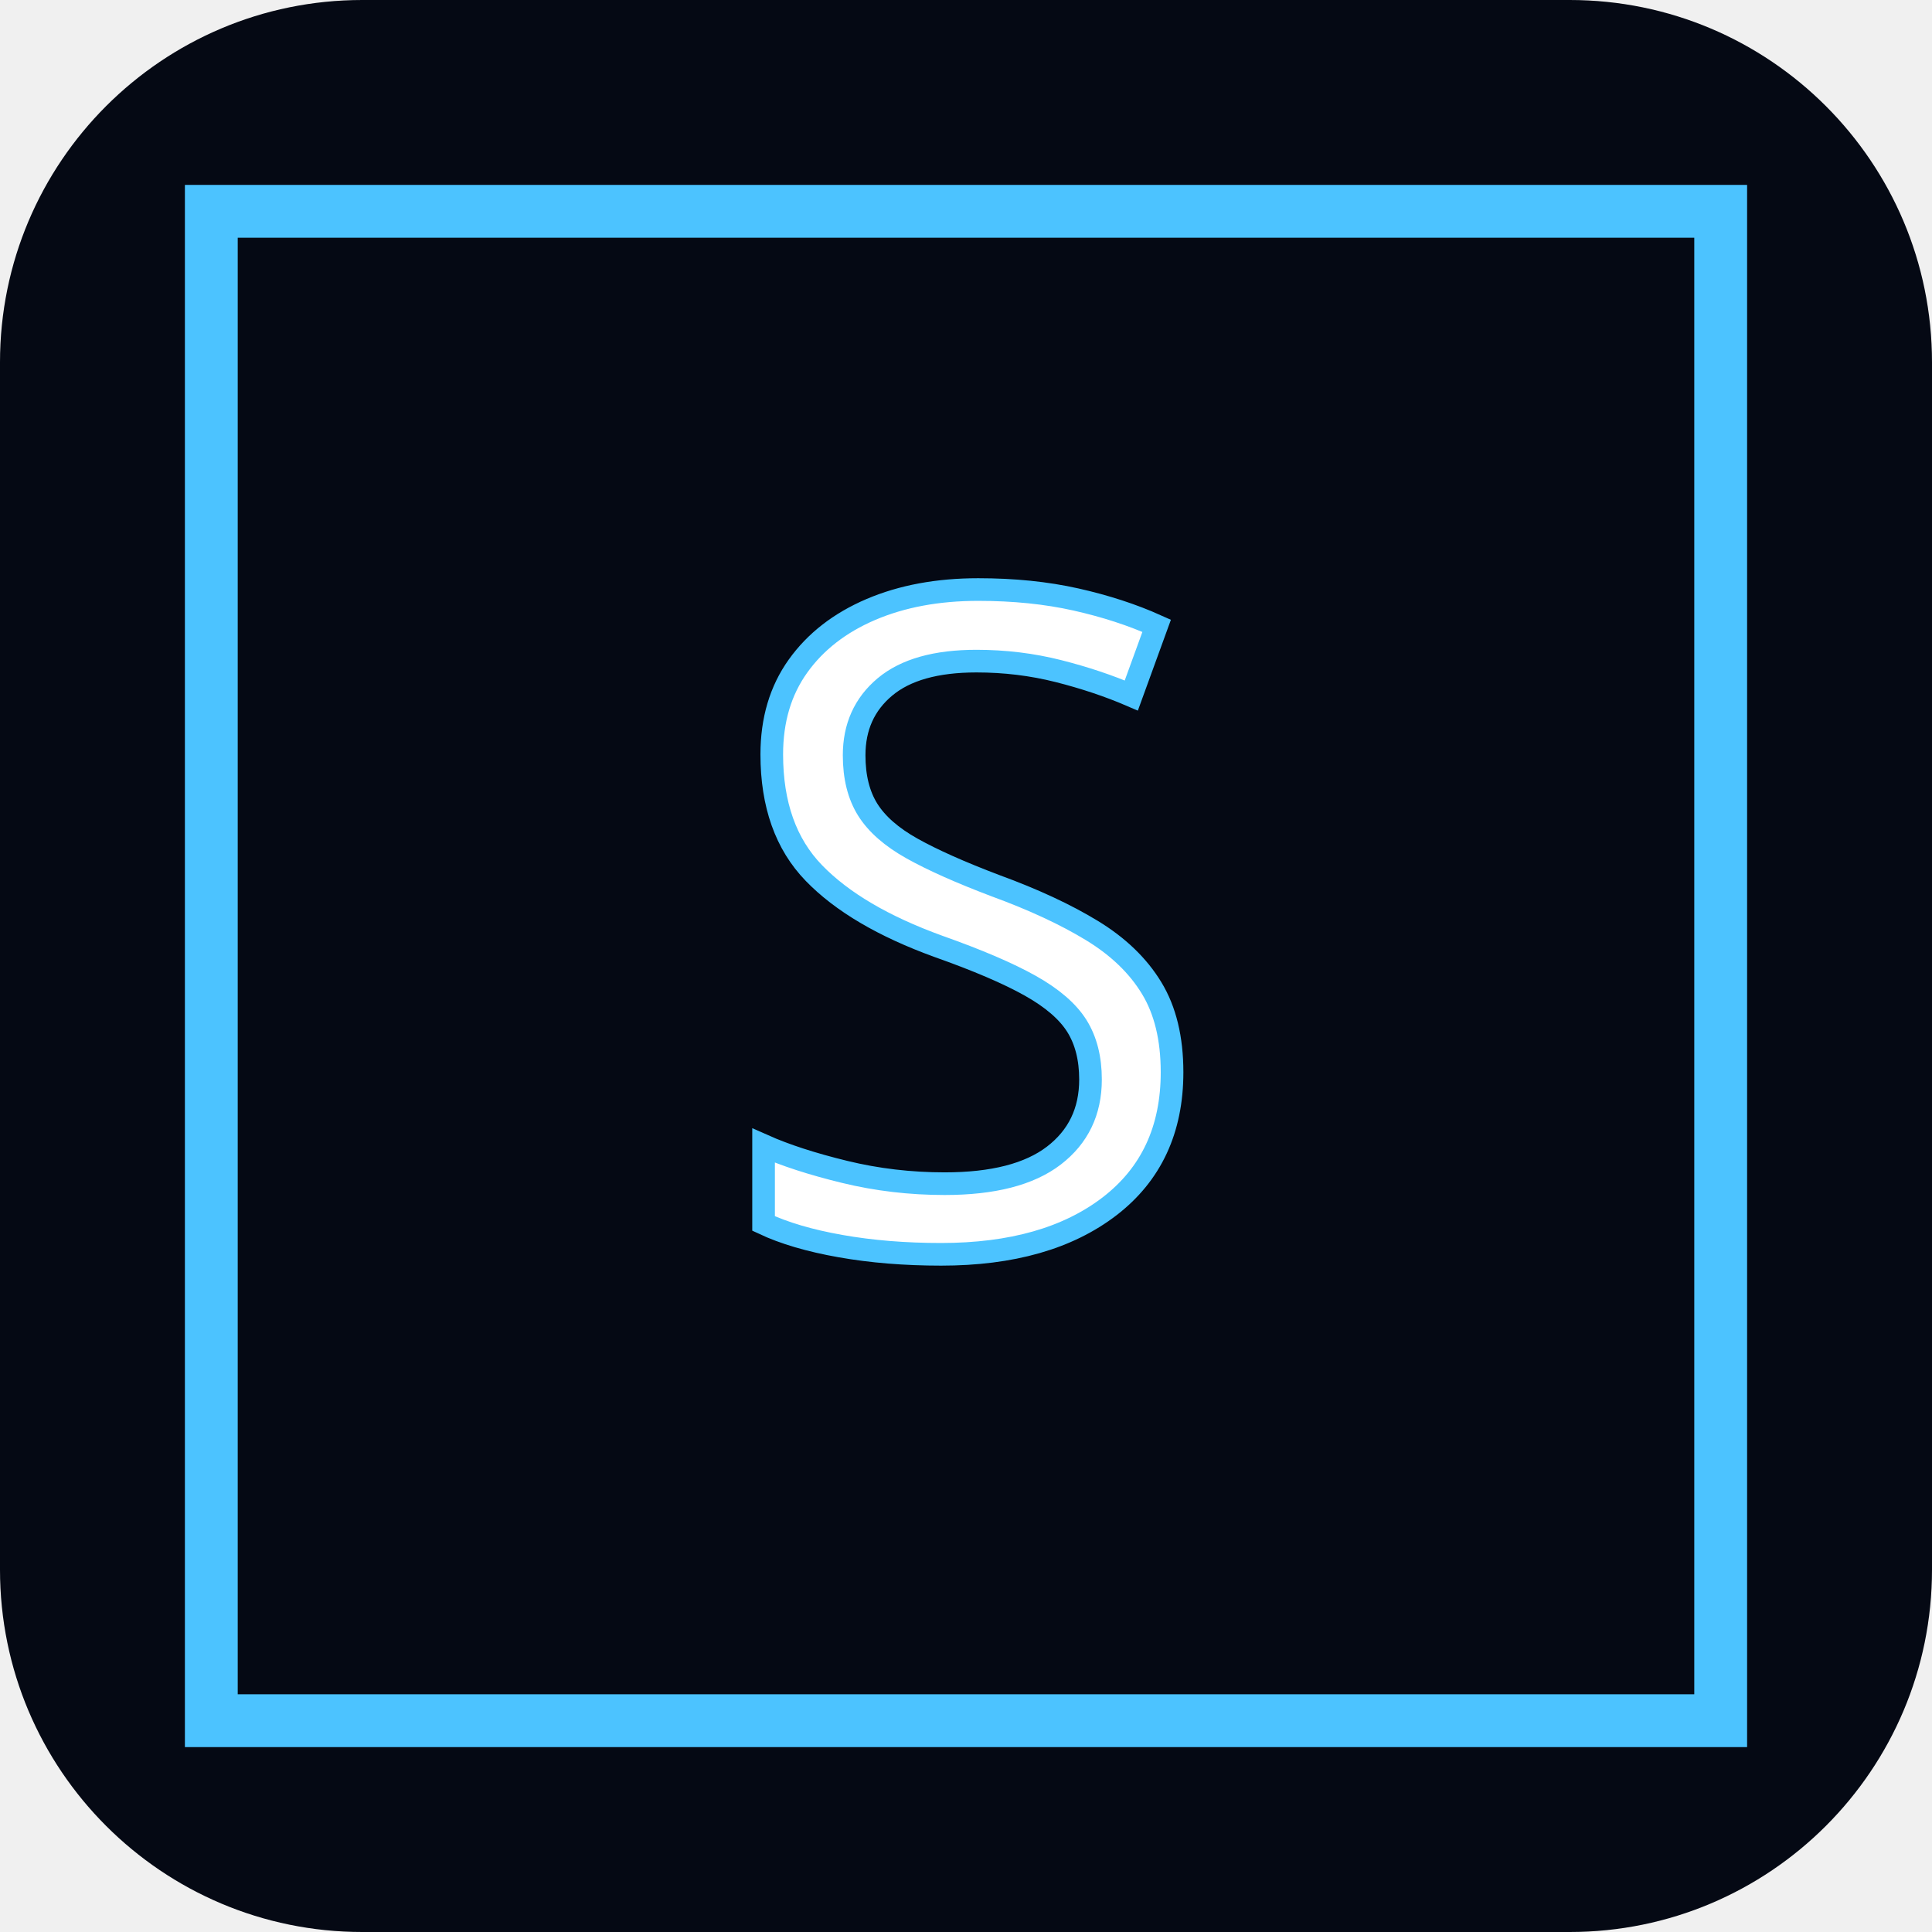
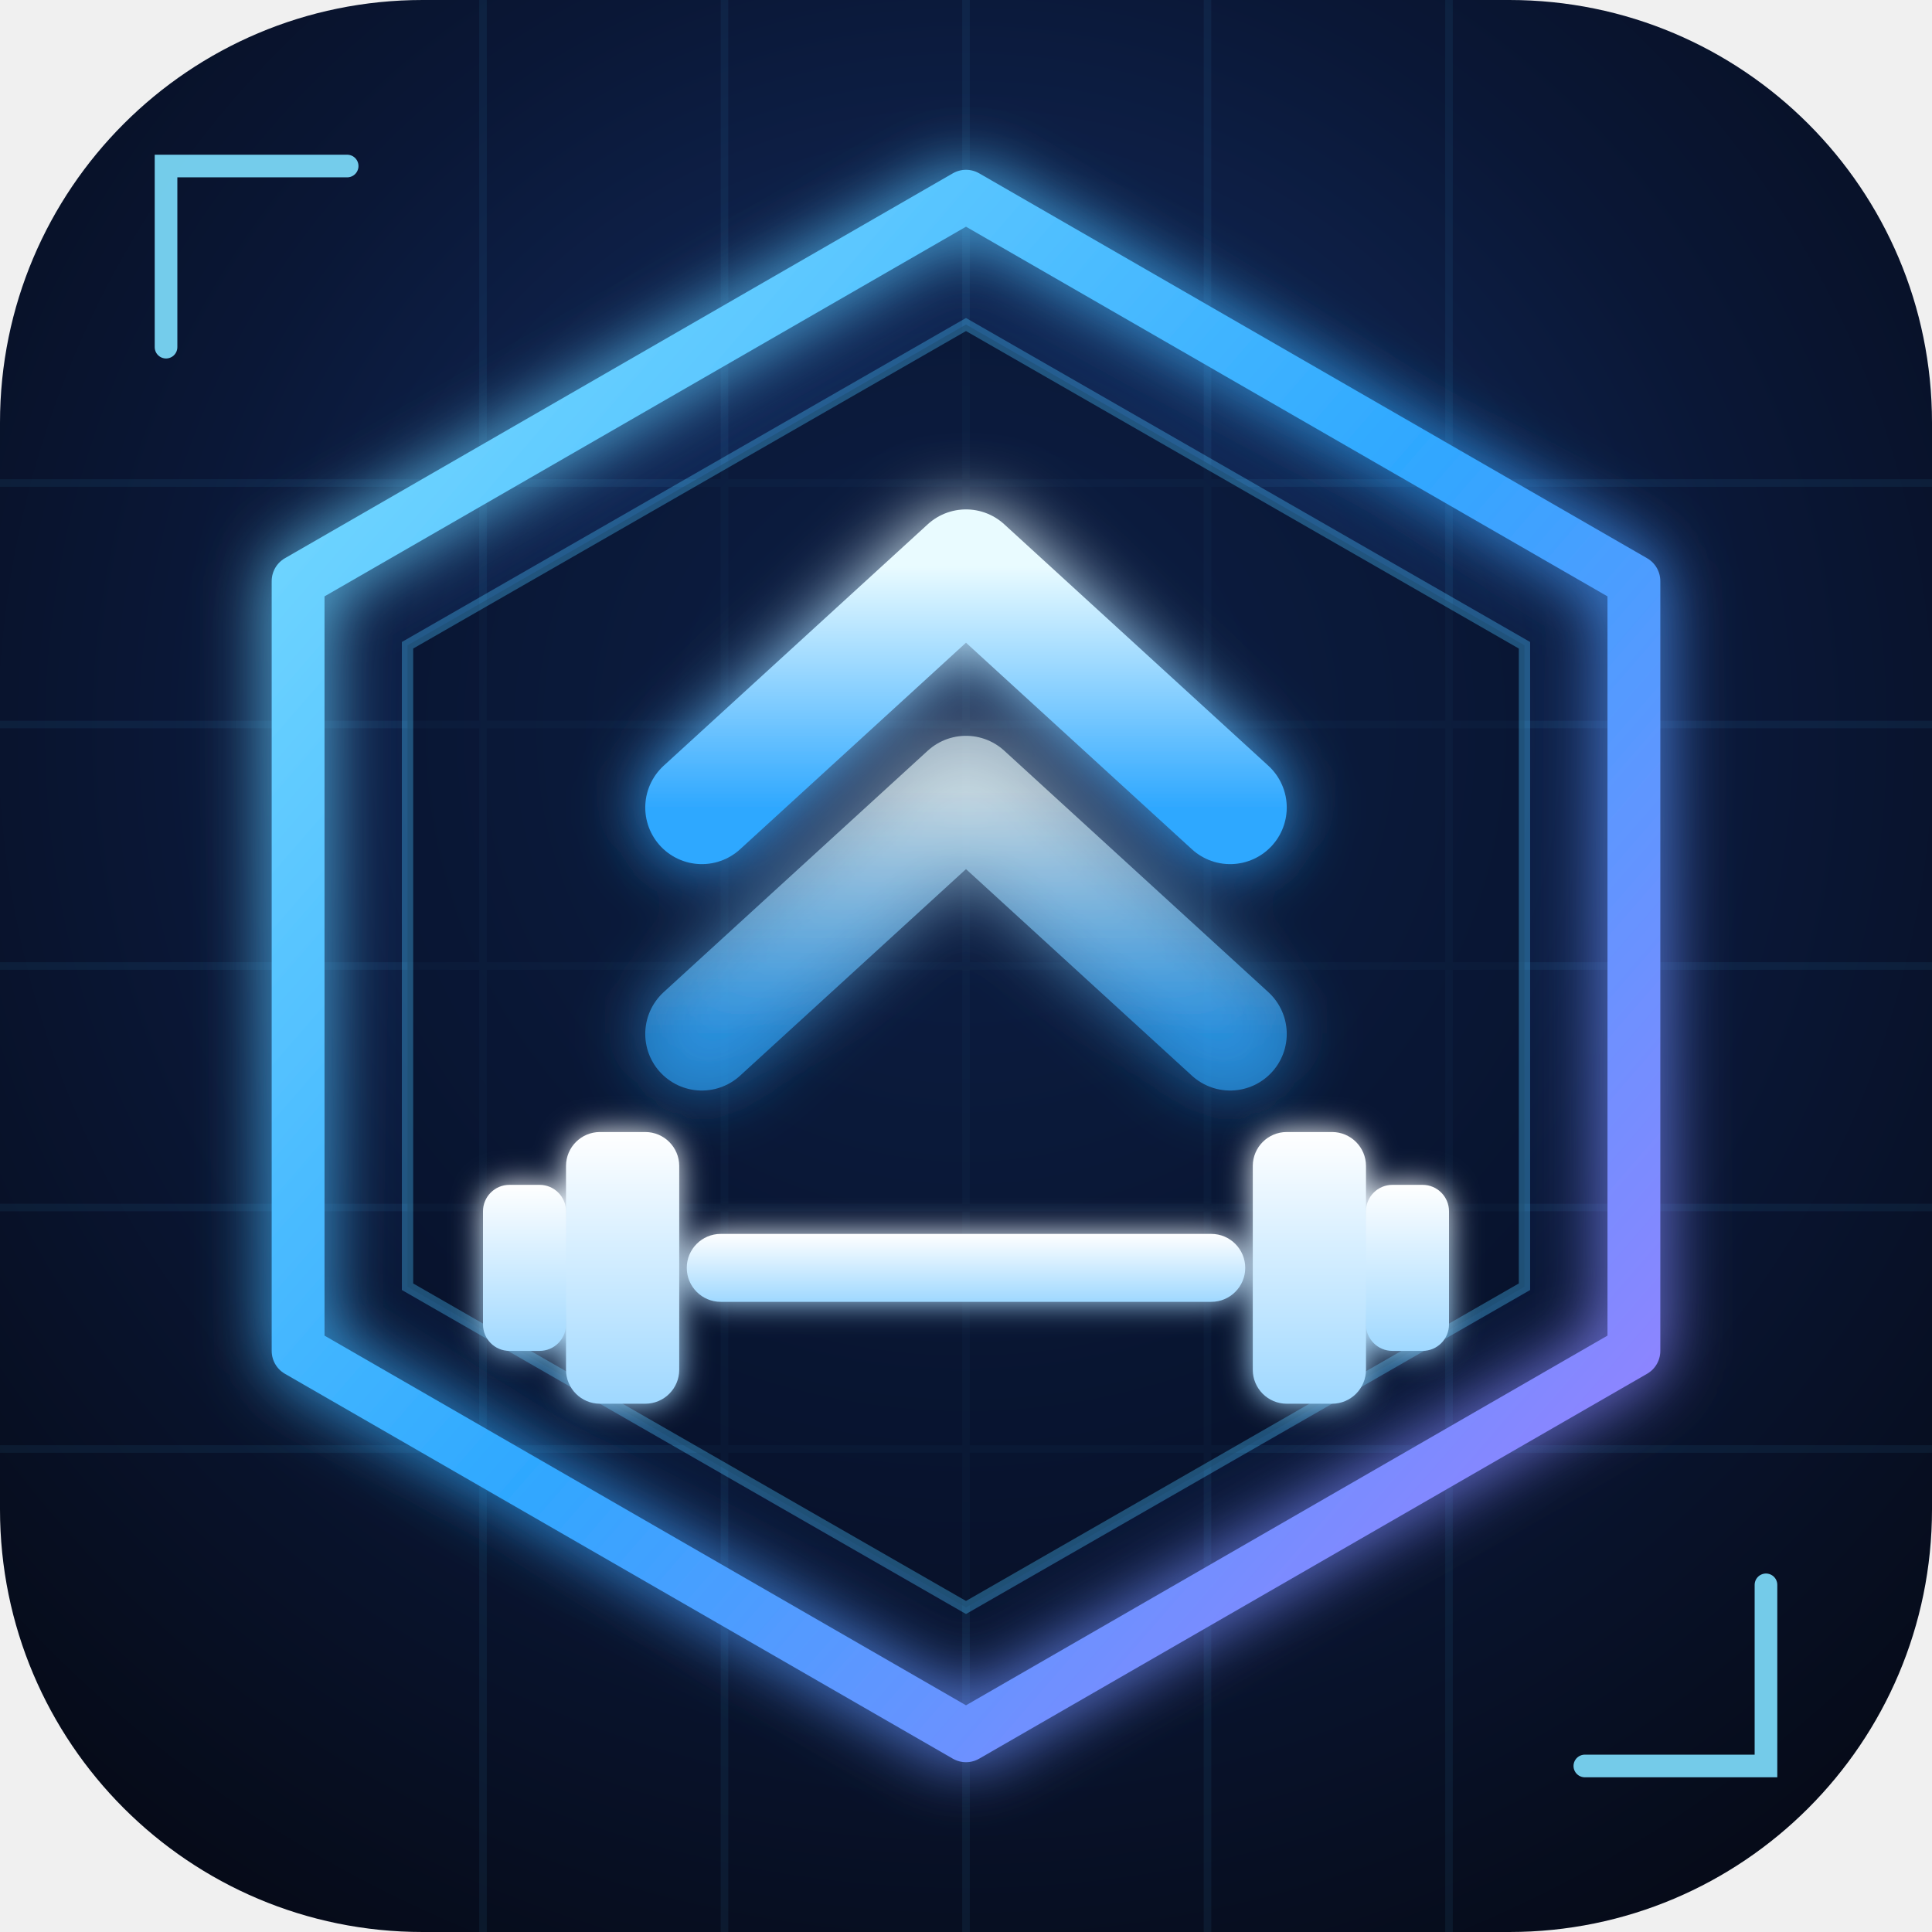
<svg xmlns="http://www.w3.org/2000/svg" viewBox="0 0 512 512">
-   <rect width="512" height="512" rx="96" fill="#050914" />
-   <rect x="56" y="56" width="400" height="400" fill="none" stroke="#4cc3ff" stroke-width="14" />
-   <text x="256" y="330" text-anchor="middle" font-family="Arial Black, sans-serif" font-size="240" fill="#ffffff" stroke="#4cc3ff" stroke-width="6">S</text>
+   <defs>
+     <radialGradient id="bg" cx="50%" cy="38%" r="75%">
+       <stop offset="0" stop-color="#16346e" />
+       <stop offset="0.55" stop-color="#0a1736" />
+       <stop offset="1" stop-color="#050914" />
+     </radialGradient>
+     <linearGradient id="edge" x1="0" y1="0" x2="1" y2="1">
+       <stop offset="0" stop-color="#7fe0ff" />
+       <stop offset="0.5" stop-color="#2fa8ff" />
+       <stop offset="1" stop-color="#a77bff" />
+     </linearGradient>
+     <linearGradient id="up" x1="0" y1="1" x2="0" y2="0">
+       <stop offset="0" stop-color="#2fa8ff" />
+       <stop offset="1" stop-color="#e9fbff" />
+     </linearGradient>
+     <linearGradient id="metal" x1="0" y1="0" x2="0" y2="1">
+       <stop offset="0" stop-color="#ffffff" />
+       <stop offset="1" stop-color="#9fd8ff" />
+     </linearGradient>
+     <filter id="glow" x="-30%" y="-30%" width="160%" height="160%">
+       <feGaussianBlur stdDeviation="9" result="b" />
+       <feMerge>
+         <feMergeNode in="b" />
+         <feMergeNode in="SourceGraphic" />
+       </feMerge>
+     </filter>
+     <filter id="soft" x="-30%" y="-30%" width="160%" height="160%">
+       <feGaussianBlur stdDeviation="4" result="b" />
+       <feMerge>
+         <feMergeNode in="b" />
+         <feMergeNode in="SourceGraphic" />
+       </feMerge>
+     </filter>
+   </defs>
+   <rect width="512" height="512" rx="112" fill="url(#bg)" />
+   <g stroke="#4cc3ff" stroke-opacity="0.07" stroke-width="2">
+     <path d="M0 128H512M0 192H512M0 256H512M0 320H512M0 384H512M128 0V512M192 0V512M256 0V512M320 0V512M384 0V512" />
+   </g>
+   <polygon points="256,52 433,154 433,358 256,460 79,358 79,154" fill="none" stroke="url(#edge)" stroke-width="14" stroke-linejoin="round" filter="url(#glow)" />
+   <polygon points="256,86 404,171 404,341 256,426 108,341 108,171" fill="#071026" fill-opacity="0.55" stroke="#4cc3ff" stroke-opacity="0.35" stroke-width="3" />
+   <g stroke="#7fe0ff" stroke-width="6" fill="none" stroke-linecap="round" opacity="0.9">
+     <path d="M44 92V44H92" />
+     <path d="M468 420V468H420" />
+   </g>
+   <g fill="none" stroke="url(#up)" stroke-width="30" stroke-linecap="round" stroke-linejoin="round" filter="url(#glow)">
+     <polyline points="186,214 256,150 326,214" />
+     <polyline points="186,274 256,210 326,274" stroke-opacity="0.6" />
+   </g>
+   <g filter="url(#soft)">
+     <rect x="182" y="327" width="148" height="18" rx="9" fill="url(#metal)" />
+     <rect x="150" y="300" width="30" height="72" rx="9" fill="url(#metal)" />
+     <rect x="128" y="314" width="22" height="44" rx="7" fill="url(#metal)" />
+     <rect x="332" y="300" width="30" height="72" rx="9" fill="url(#metal)" />
+     <rect x="362" y="314" width="22" height="44" rx="7" fill="url(#metal)" />
+   </g>
</svg>
